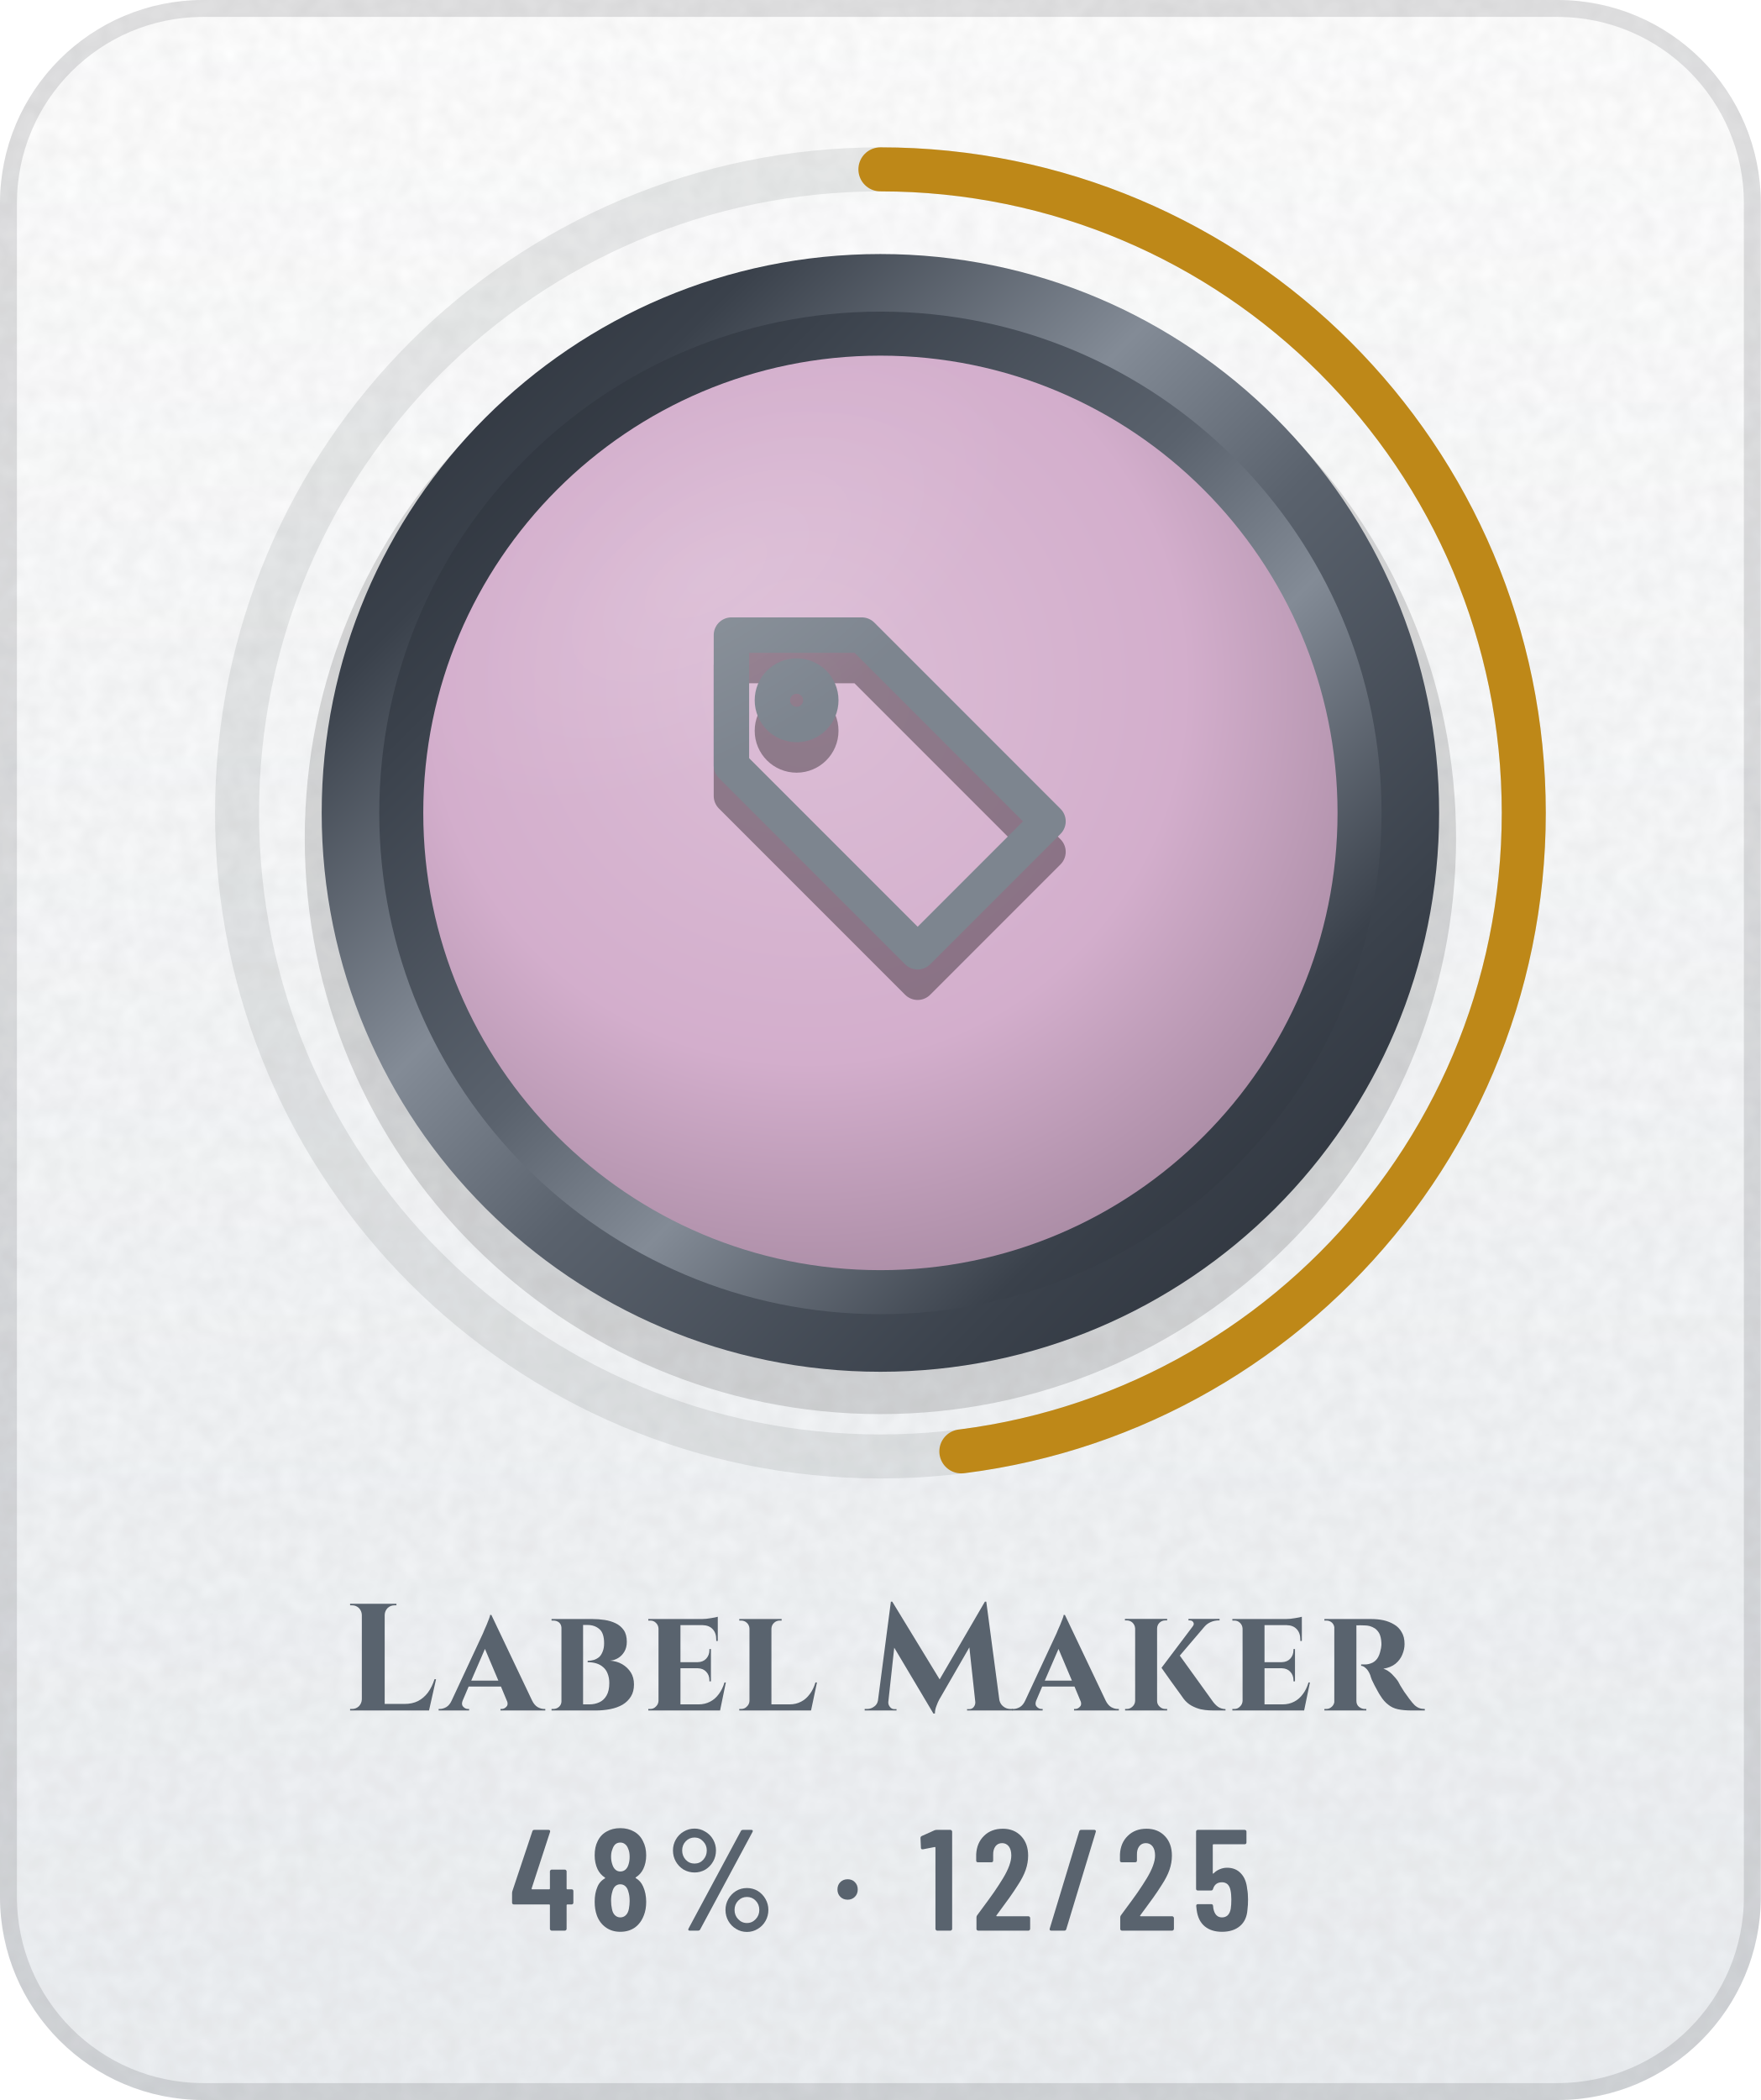
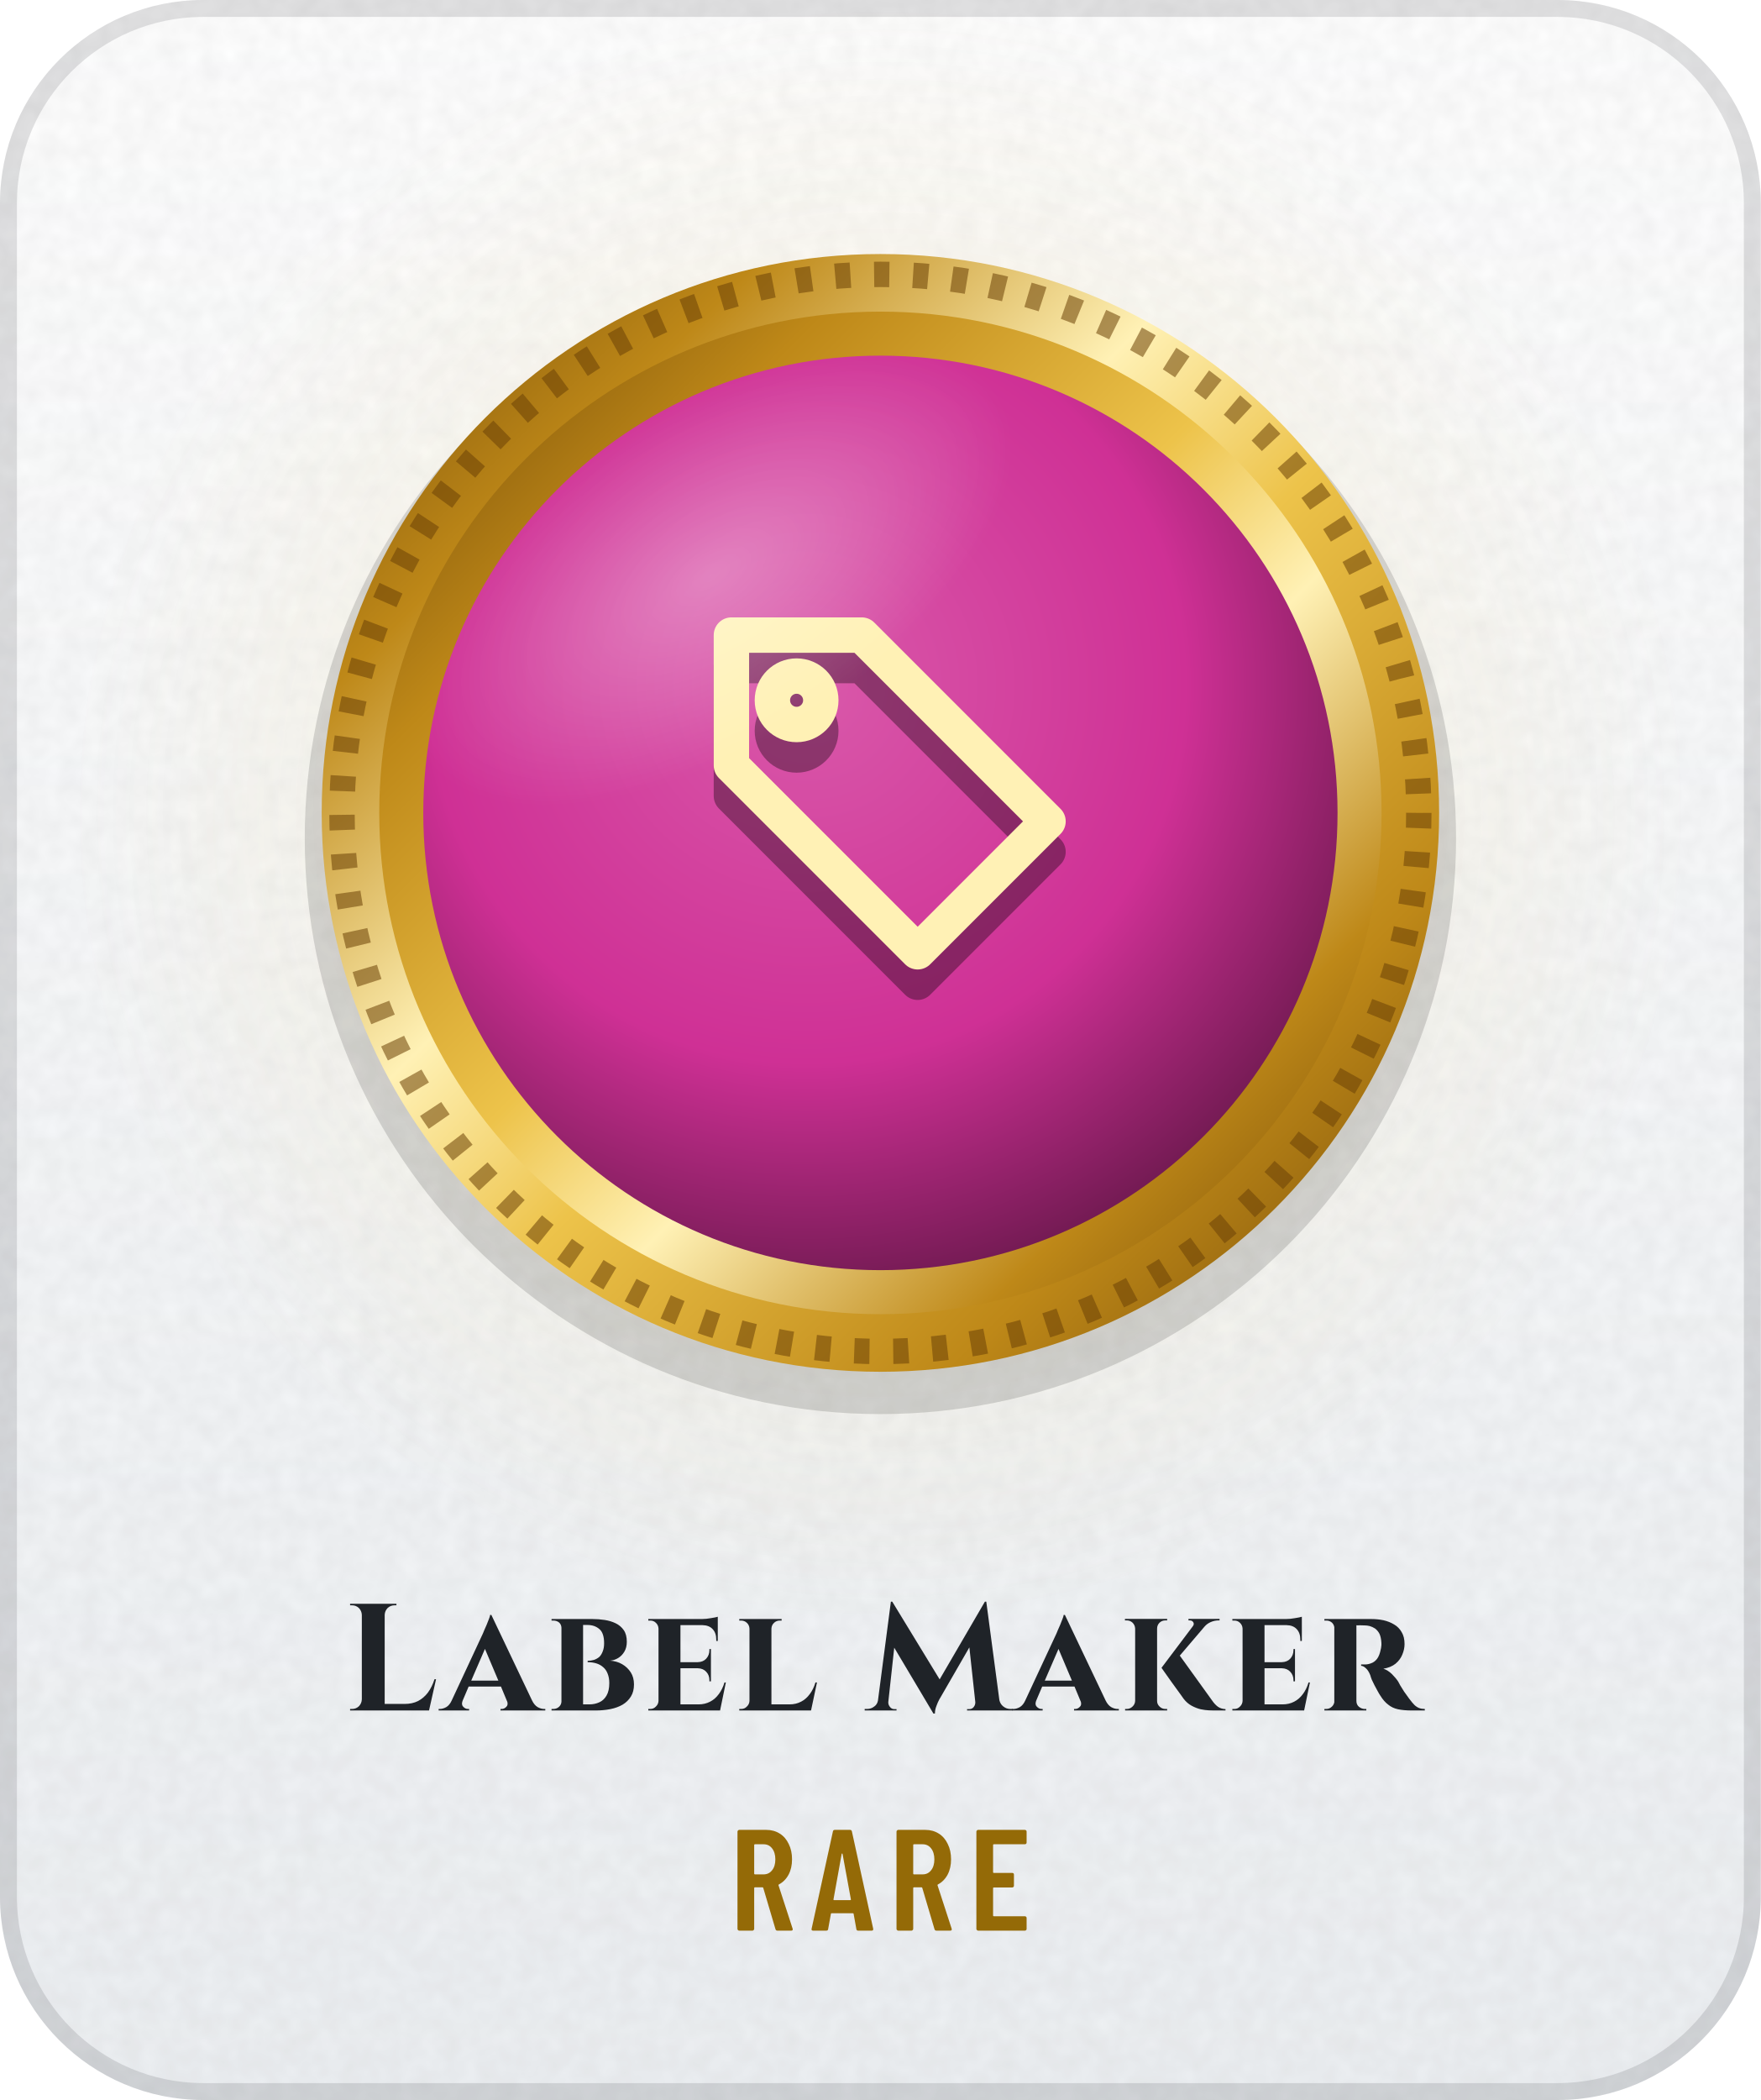
- <svg xmlns="http://www.w3.org/2000/svg" width="104" height="124" viewBox="0 0 104 124" role="img" aria-label="Label Maker: 48% (12 of 25)">
+ <svg xmlns="http://www.w3.org/2000/svg" width="104" height="124" viewBox="0 0 104 124" role="img" aria-label="Label Maker: earned, Rare">
+   <style>@keyframes tw{0%,100%{opacity:.15;transform:scale(.45)}50%{opacity:1;transform:scale(1)}}.sp{transform-box:fill-box;transform-origin:center;animation:tw 3.4s ease-in-out infinite}@keyframes sh{0%{transform:translateX(-110px)}38%,100%{transform:translateX(200px)}}.sh{animation:sh 6.5s ease-in-out infinite}@keyframes fl{0%,100%{transform:translateY(0)}50%{transform:translateY(-3px)}}.fl{animation:fl 5s ease-in-out infinite}@media (prefers-reduced-motion:reduce){.sp,.fl{animation:none}.sh,.bu{display:none}}</style>
  <defs>
    <linearGradient id="bg" x1="0" y1="0" x2="0" y2="1">
      <stop offset="0" stop-color="#FFFFFF" />
      <stop offset="1" stop-color="#EDF0F3" />
    </linearGradient>
    <clipPath id="card">
      <rect width="104" height="124" rx="12" />
    </clipPath>
    <filter id="grain" x="0" y="0" width="100%" height="100%">
      <feTurbulence type="fractalNoise" baseFrequency=".85" numOctaves="2" stitchTiles="stitch" />
      <feColorMatrix values="0 0 0 0 0 0 0 0 0 0 0 0 0 0 0 0 0 0 .05 0" />
    </filter>
    <radialGradient id="glow" cx=".5" cy=".5" r=".5">
-       <stop offset="0" stop-color="#5A626D" stop-opacity="0" />
-       <stop offset="1" stop-color="#5A626D" stop-opacity="0" />
+       <stop offset="0" stop-color="#EDC34A" stop-opacity="0.19" />
+       <stop offset="1" stop-color="#EDC34A" stop-opacity="0" />
    </radialGradient>
    <linearGradient id="mh" x1="0" y1="0" x2="1" y2="0">
-       <stop offset="0" stop-color="#252A32" />
-       <stop offset="0.2" stop-color="#3A414B" />
-       <stop offset="0.4" stop-color="#838B96" />
-       <stop offset="0.54" stop-color="#5A626D" />
-       <stop offset="0.78" stop-color="#3A414B" />
-       <stop offset="1" stop-color="#252A32" />
+       <stop offset="0" stop-color="#6B4306" />
+       <stop offset="0.2" stop-color="#BE8818" />
+       <stop offset="0.4" stop-color="#FFF1B5" />
+       <stop offset="0.54" stop-color="#EDC34A" />
+       <stop offset="0.78" stop-color="#BE8818" />
+       <stop offset="1" stop-color="#6B4306" />
    </linearGradient>
    <linearGradient id="md" x1="0" y1="0" x2="1" y2="1">
-       <stop offset="0" stop-color="#252A32" />
-       <stop offset="0.2" stop-color="#3A414B" />
-       <stop offset="0.4" stop-color="#838B96" />
-       <stop offset="0.54" stop-color="#5A626D" />
-       <stop offset="0.78" stop-color="#3A414B" />
-       <stop offset="1" stop-color="#252A32" />
+       <stop offset="0" stop-color="#6B4306" />
+       <stop offset="0.2" stop-color="#BE8818" />
+       <stop offset="0.4" stop-color="#FFF1B5" />
+       <stop offset="0.54" stop-color="#EDC34A" />
+       <stop offset="0.78" stop-color="#BE8818" />
+       <stop offset="1" stop-color="#6B4306" />
    </linearGradient>
    <linearGradient id="mdr" x1="1" y1="1" x2="0" y2="0">
-       <stop offset="0" stop-color="#252A32" />
-       <stop offset="0.2" stop-color="#3A414B" />
-       <stop offset="0.4" stop-color="#838B96" />
-       <stop offset="0.54" stop-color="#5A626D" />
-       <stop offset="0.78" stop-color="#3A414B" />
-       <stop offset="1" stop-color="#252A32" />
+       <stop offset="0" stop-color="#6B4306" />
+       <stop offset="0.2" stop-color="#BE8818" />
+       <stop offset="0.4" stop-color="#FFF1B5" />
+       <stop offset="0.54" stop-color="#EDC34A" />
+       <stop offset="0.78" stop-color="#BE8818" />
+       <stop offset="1" stop-color="#6B4306" />
    </linearGradient>
    <linearGradient id="dia" x1="0" y1="0" x2="1" y2="0">
      <stop offset="0" stop-color="#2F7DD1" />
      <stop offset=".5" stop-color="#7B61E0" />
      <stop offset="1" stop-color="#C2449A" />
    </linearGradient>
    <linearGradient id="pb" x1="0" y1="0" x2="1" y2="0">
-       <stop offset="0" stop-color="#8F5125" />
-       <stop offset="1" stop-color="#CC8850" />
+       <stop offset="0" stop-color="#8FA6C0" />
+       <stop offset="1" stop-color="#D3E4F4" />
    </linearGradient>
    <linearGradient id="shg" x1="0" y1="0" x2="1" y2="0">
      <stop offset="0" stop-color="#FFFFFF" stop-opacity="0" />
      <stop offset=".5" stop-color="#FFFFFF" stop-opacity=".6" />
      <stop offset="1" stop-color="#FFFFFF" stop-opacity="0" />
    </linearGradient>
    <radialGradient id="en" cx=".42" cy=".36" r=".75">
-       <stop offset="0" stop-color="#DCBED6" />
-       <stop offset=".55" stop-color="#D3AECC" />
-       <stop offset="1" stop-color="#9E8299" />
+       <stop offset="0" stop-color="#D959AA" />
+       <stop offset=".55" stop-color="#CF3095" />
+       <stop offset="1" stop-color="#53133C" />
    </radialGradient>
    <linearGradient id="ig" gradientUnits="userSpaceOnUse" x1="0" y1="34" x2="0" y2="62">
-       <stop offset="0" stop-color="#7D858F" />
-       <stop offset="1" stop-color="#4E5661" />
+       <stop offset="0" stop-color="#FFF1B5" />
+       <stop offset="1" stop-color="#EDC34A" />
    </linearGradient>
    <radialGradient id="gl" cx=".5" cy=".5" r=".5">
      <stop offset="0" stop-color="#FFFFFF" stop-opacity=".45" />
      <stop offset="1" stop-color="#FFFFFF" stop-opacity="0" />
    </radialGradient>
    <clipPath id="fc">
      <circle cx="52" cy="48" r="27" />
    </clipPath>
  </defs>
  <g clip-path="url(#card)">
    <rect width="104" height="124" fill="url(#bg)" />
    <rect width="104" height="124" filter="url(#grain)" />
  </g>
  <rect x=".5" y=".5" width="103" height="123" rx="11.5" fill="none" stroke="#1F2328" stroke-opacity=".13" />
  <circle cx="52" cy="48" r="48" fill="url(#glow)" />
-   <circle cx="52" cy="48" r="38" fill="none" stroke="#1F2328" stroke-opacity=".09" stroke-width="2.6" />
-   <circle cx="52" cy="48" r="38" fill="none" stroke="#BE8818" stroke-width="2.6" stroke-linecap="round" stroke-dasharray="114.6 238.8" transform="rotate(-90 52 48)" />
  <circle cx="52" cy="49.5" r="34" fill="#000000" fill-opacity=".14" />
  <circle cx="52" cy="48" r="33" fill="url(#md)" />
+   <circle cx="52" cy="48" r="31.8" fill="none" stroke="#6B4306" stroke-opacity=".55" stroke-width="1.5" stroke-dasharray=".9 1.4" />
  <circle cx="52" cy="48" r="29.6" fill="url(#mdr)" />
  <circle cx="52" cy="48" r="27" fill="url(#en)" />
  <g transform="translate(38.8 36) scale(1.1)" fill="none" stroke="#000000" stroke-width="1.9" stroke-linecap="round" stroke-linejoin="round" stroke-opacity=".35">
    <path d="M11 3H4v7l10 10 7-7z" />
    <circle cx="7.5" cy="6.5" r="1.3" />
  </g>
  <g transform="translate(38.8 34.2) scale(1.1)" fill="none" stroke="url(#ig)" stroke-width="1.9" stroke-linecap="round" stroke-linejoin="round">
    <path d="M11 3H4v7l10 10 7-7z" />
    <circle cx="7.5" cy="6.5" r="1.3" />
  </g>
  <g clip-path="url(#fc)">
-     <ellipse cx="42" cy="34" rx="20" ry="10" transform="rotate(-32 42 34)" fill="url(#gl)" opacity=".25" />
+     <ellipse cx="42" cy="34" rx="20" ry="10" transform="rotate(-32 42 34)" fill="url(#gl)" opacity=".7" />
+     <g transform="skewX(-18)">
+       <rect class="sh" x="10" y="10" width="12" height="80" fill="url(#shg)" opacity=".6" />
+     </g>
  </g>
-   <g transform="translate(20.3 101) scale(0.009 -0.009)" fill="#59636E">
+   <g transform="translate(20.3 101) scale(0.009 -0.009)" fill="#1F2328">
    <use href="#s76" x="0" />
    <use href="#s97" x="650" />
    <use href="#s98" x="1328" />
    <use href="#s101" x="1965" />
    <use href="#s108" x="2562" />
    <use href="#s77" x="3428" />
    <use href="#s97" x="4414" />
    <use href="#s107" x="5092" />
    <use href="#s101" x="5798" />
    <use href="#s114" x="6395" />
  </g>
-   <g transform="translate(30.1 114) scale(0.0085 -0.0085)" fill="#59636E">
-     <use href="#m52" x="0" />
-     <use href="#m56" x="553" />
-     <use href="#m37" x="1081" />
-     <use href="#m183" x="2241" />
-     <use href="#m49" x="2845" />
-     <use href="#m50" x="3213" />
-     <use href="#m47" x="3732" />
-     <use href="#m50" x="4212" />
-     <use href="#m53" x="4731" />
+   <g transform="translate(43.1 114) scale(0.0085 -0.0085)" fill="#946A07">
+     <use href="#m82" x="0" />
+     <use href="#m65" x="555" />
+     <use href="#m82" x="1105" />
+     <use href="#m69" x="1660" />
  </g>
  <defs>
-     <path id="m37" d="M54 557Q54 598 74 633Q94 668 128 688Q163 709 204 709Q244 709 278 688Q313 668 333 633Q353 598 353 557Q353 515 333 480Q313 445 279 424Q245 404 204 404Q163 404 128 424Q94 445 74 480Q54 515 54 557ZM162 14 526 692Q530 700 541 700H599Q606 700 608 696Q610 692 607 686L243 8Q239 0 228 0H170Q163 0 161 4Q159 8 162 14ZM289 557Q289 594 264 620Q239 647 204 647Q168 647 143 621Q118 595 118 557Q118 519 143 492Q168 466 204 466Q240 466 264 492Q289 519 289 557ZM419 144Q419 185 439 220Q459 255 493 276Q527 296 568 296Q609 296 643 276Q677 255 697 220Q717 185 717 144Q717 102 697 67Q677 32 643 12Q609 -9 568 -9Q527 -9 493 12Q459 32 439 67Q419 102 419 144ZM654 144Q654 182 629 208Q604 234 568 234Q532 234 507 208Q482 182 482 144Q482 106 507 80Q532 53 568 53Q604 53 629 80Q654 106 654 144Z" />
-     <path id="m47" d="M21 14 226 690Q229 700 239 700H331Q337 700 340 696Q343 692 341 686L136 10Q133 0 123 0H31Q25 0 22 4Q19 8 21 14Z" />
-     <path id="m49" d="M122 700H218Q223 700 226 696Q230 693 230 688V12Q230 7 226 4Q223 0 218 0H126Q121 0 118 4Q114 7 114 12V576Q114 578 112 580Q111 582 109 581L27 565H24Q13 565 13 576L10 643Q10 653 18 657L107 697Q114 700 122 700Z" />
-     <path id="m50" d="M173 100H392Q397 100 400 96Q404 93 404 88V12Q404 7 400 4Q397 0 392 0H43Q38 0 34 4Q31 7 31 12V92Q31 101 36 107L75 160Q114 212 152 266Q189 320 215 363Q273 459 273 522Q273 562 256 585Q238 608 209 608Q180 608 163 586Q146 563 147 526V487Q147 482 144 478Q140 475 135 475H41Q36 475 32 478Q29 482 29 487V530Q33 610 84 659Q134 708 214 708Q293 708 342 656Q390 605 390 521Q390 471 373 422Q356 373 319 317Q294 277 260 229Q225 181 214 166Q184 126 170 106Q168 104 169 102Q170 100 173 100Z" />
-     <path id="m52" d="M443 275V194Q443 189 440 186Q436 182 431 182H401Q396 182 396 177V12Q396 7 392 4Q389 0 384 0H292Q287 0 284 4Q280 7 280 12V177Q280 182 275 182H29Q24 182 20 186Q17 189 17 194V259Q17 268 19 274L158 690Q161 700 171 700H271Q277 700 280 696Q283 693 281 686L153 293Q152 287 157 287H275Q280 287 280 292V412Q280 417 284 420Q287 424 292 424H384Q389 424 392 420Q396 417 396 412V292Q396 287 401 287H431Q436 287 440 284Q443 280 443 275Z" />
-     <path id="m53" d="M400 216Q400 175 396 146Q391 72 344 32Q297 -8 219 -8Q145 -8 99 30Q53 68 43 144L40 172Q40 184 52 184H144Q156 184 157 172Q157 166 159 154Q171 92 219 92Q244 92 260 108Q275 124 280 153Q284 178 284 217Q284 254 278 281Q273 307 258 322Q242 336 219 336Q171 336 157 290Q154 279 144 279H51Q46 279 42 282Q39 286 39 291V688Q39 693 42 696Q46 700 51 700H377Q382 700 386 696Q389 693 389 688V612Q389 607 386 604Q382 600 377 600H160Q155 600 155 595V400Q155 397 157 396Q159 396 161 398Q178 416 202 426Q227 437 254 437Q314 437 350 398Q387 360 394 290Q400 259 400 216Z" />
-     <path id="m56" d="M325 364Q358 345 375 306Q396 259 396 200Q396 147 380 107Q360 53 318 22Q275 -8 216 -8Q158 -8 116 22Q73 52 53 106Q38 148 38 200Q38 259 56 301Q71 341 109 363Q113 366 109 369Q76 390 58 427Q38 470 38 523Q38 581 58 620Q78 664 120 688Q161 712 216 712Q270 712 312 688Q353 665 374 621Q396 579 396 523Q396 471 376 429Q358 392 325 371Q319 367 325 364ZM159 559Q152 541 152 513Q152 483 162 456Q169 435 183 423Q197 411 216 411Q237 411 252 424Q266 436 273 459Q281 483 281 513Q281 547 271 568Q264 589 250 600Q236 612 216 612Q198 612 184 602Q171 591 164 573ZM281 206Q281 244 272 271Q266 295 252 308Q237 322 216 322Q195 322 180 308Q166 294 160 268Q152 242 152 208Q152 177 158 151Q163 123 178 108Q194 92 216 92Q239 92 255 108Q271 124 276 153Q281 180 281 206Z" />
-     <path id="m183" d="M37 286Q37 317 57 337Q77 357 108 357Q139 357 158 337Q178 317 178 286Q178 255 158 235Q138 215 108 215Q77 215 57 235Q37 255 37 286Z" />
+     <path id="m65" d="M325 11 306 116Q306 121 300 121H154Q148 121 148 116L129 11Q128 0 116 0H25Q11 0 14 13L162 689Q164 700 175 700H281Q292 700 294 689L442 13V9Q442 0 431 0H338Q326 0 325 11ZM171 212H282Q288 212 287 217L229 533Q228 536 226 536Q224 536 223 533L166 217Q165 212 171 212Z" />
+     <path id="m69" d="M391 600H175Q170 600 170 595V406Q170 401 175 401H303Q308 401 312 398Q315 394 315 389V312Q315 307 312 304Q308 300 303 300H175Q170 300 170 295V105Q170 100 175 100H391Q396 100 400 96Q403 93 403 88V12Q403 7 400 4Q396 0 391 0H66Q61 0 58 4Q54 7 54 12V688Q54 693 58 696Q61 700 66 700H391Q396 700 400 696Q403 693 403 688V612Q403 607 400 604Q396 600 391 600Z" />
+     <path id="m82" d="M318 10 233 297Q231 301 228 301H175Q170 301 170 296V12Q170 7 166 4Q163 0 158 0H66Q61 0 58 4Q54 7 54 12V688Q54 693 58 696Q61 700 66 700H254Q307 700 348 674Q388 649 410 602Q433 556 433 496Q433 434 409 389Q385 344 342 321Q338 320 339 315L437 14Q438 12 438 9Q438 0 427 0H331Q321 0 318 10ZM170 595V396Q170 391 175 391H236Q272 391 294 419Q317 447 317 495Q317 543 294 572Q272 600 236 600H175Q170 600 170 595Z" />
    <path id="s76" d="M606 205 560 0H42V10H55Q81 10 100 28Q118 47 119 73V627Q118 653 100 672Q81 690 55 690H42V700H346V690H333Q307 690 288 672Q270 653 269 627V43H400Q450 43 488 62Q526 82 553 118Q580 155 596 205Z" />
    <path id="s77" d="M780 714H789L875 68Q881 42 900 27Q921 10 947 10H963V0H663V9H678Q695 9 706 22Q717 36 717 52V55L678 414L491 90L481 73Q471 55 462 30Q452 5 452 -20H442L185 412L146 55V52Q146 36 158 22Q169 9 185 9H200V0H-9V10H7Q34 10 55 27Q73 40 78 64L163 714H172L483 204Z" />
    <path id="s97" d="M319 627 586 66Q601 35 623 22Q645 10 665 10H673V0H379V10H387Q404 10 418 25Q429 36 424 56L382 157H170L130 63Q121 38 134 25Q148 10 165 10H173V0H-27V10H-19Q1 10 23 22Q45 35 59 66L264 506Q266 512 273 528Q280 543 288 562Q296 582 303 600Q310 617 311 627ZM187 196H365L277 404Z" />
    <path id="s98" d="M101 58V543Q100 563 87 576Q71 590 47 590H36V600H305Q344 600 384 594Q424 588 457 572Q490 556 510 527Q530 498 530 451Q530 413 514 386Q498 359 473 344Q448 329 420 327Q464 324 499 304Q534 284 556 250Q577 217 577 171Q577 124 557 92Q537 59 502 38Q467 18 422 9Q376 0 326 0H36V10H47Q71 10 87 26Q100 39 101 58ZM243 40H284Q320 40 350 54Q379 67 397 98Q415 129 415 180Q415 215 404 242Q394 268 375 284Q356 301 330 309Q304 317 273 317V326Q295 326 315 332Q335 339 350 352Q364 366 372 388Q381 410 381 441Q381 508 350 534Q319 561 272 561H243Z" />
    <path id="s101" d="M543 184 505 0H34V10H47Q69 10 84 26Q100 41 101 63V537Q100 560 84 575Q69 590 47 590H34V600H385Q414 600 446 606Q478 611 490 615V456H480V465Q480 509 456 534Q433 559 389 560H245V317H359Q394 318 414 340Q435 363 435 396V403H445V191H435V199Q435 232 414 254Q394 276 359 277H245V40H363Q406 40 440 58Q473 75 497 108Q521 140 534 184Z" />
    <path id="s107" d="M102 63V537Q101 560 85 576Q69 591 46 591H35V601H312V591H301Q278 591 262 576Q246 560 246 537V63Q246 41 262 26Q278 10 301 10H312V0H36V10H46Q69 10 85 26Q101 41 102 63ZM656 601V591H652Q623 591 598 580Q573 569 557 550L395 360L606 67Q625 39 646 24Q667 10 695 9V0H618Q608 0 585 1Q562 2 532 8Q503 15 473 31Q443 47 420 77Q415 84 403 101Q391 118 374 141Q358 164 340 188Q323 212 308 233Q293 254 284 267L275 280L480 552Q491 566 484 578Q477 591 460 591H452V601Z" />
    <path id="s108" d="M544 184 505 0H34V10H47Q69 10 84 26Q100 41 101 63V537Q100 560 84 575Q68 590 46 590H34V600H312V590H300Q278 590 262 575Q246 560 245 537V40H363Q406 40 440 58Q473 75 497 108Q521 140 534 184Z" />
    <path id="s114" d="M106 0H41V10H53Q75 10 91 26Q103 38 106 54V547Q103 564 91 576Q75 590 54 590H41V600H349Q390 600 429 592Q468 583 499 564Q530 546 548 514Q567 483 567 436Q567 401 552 366Q538 332 508 307Q477 282 428 274Q457 265 484 239Q510 213 525 190Q529 182 539 164Q549 147 564 124Q580 102 597 78Q617 51 632 36Q647 22 663 16Q679 10 700 10V0H616Q562 0 524 8Q487 16 460 38Q432 59 409 96Q400 109 390 128Q380 146 370 165Q360 184 352 202Q345 220 342 232Q329 264 312 278Q296 293 282 293V302H307Q328 302 348 310Q369 317 386 338Q403 360 411 402Q413 408 414 419Q416 430 415 444Q413 481 402 504Q390 526 373 538Q356 549 338 554Q321 558 308 558Q289 559 274 559Q259 558 251 559V63Q251 38 268 24Q286 10 306 10H316V0Z" />
  </defs>
</svg>
